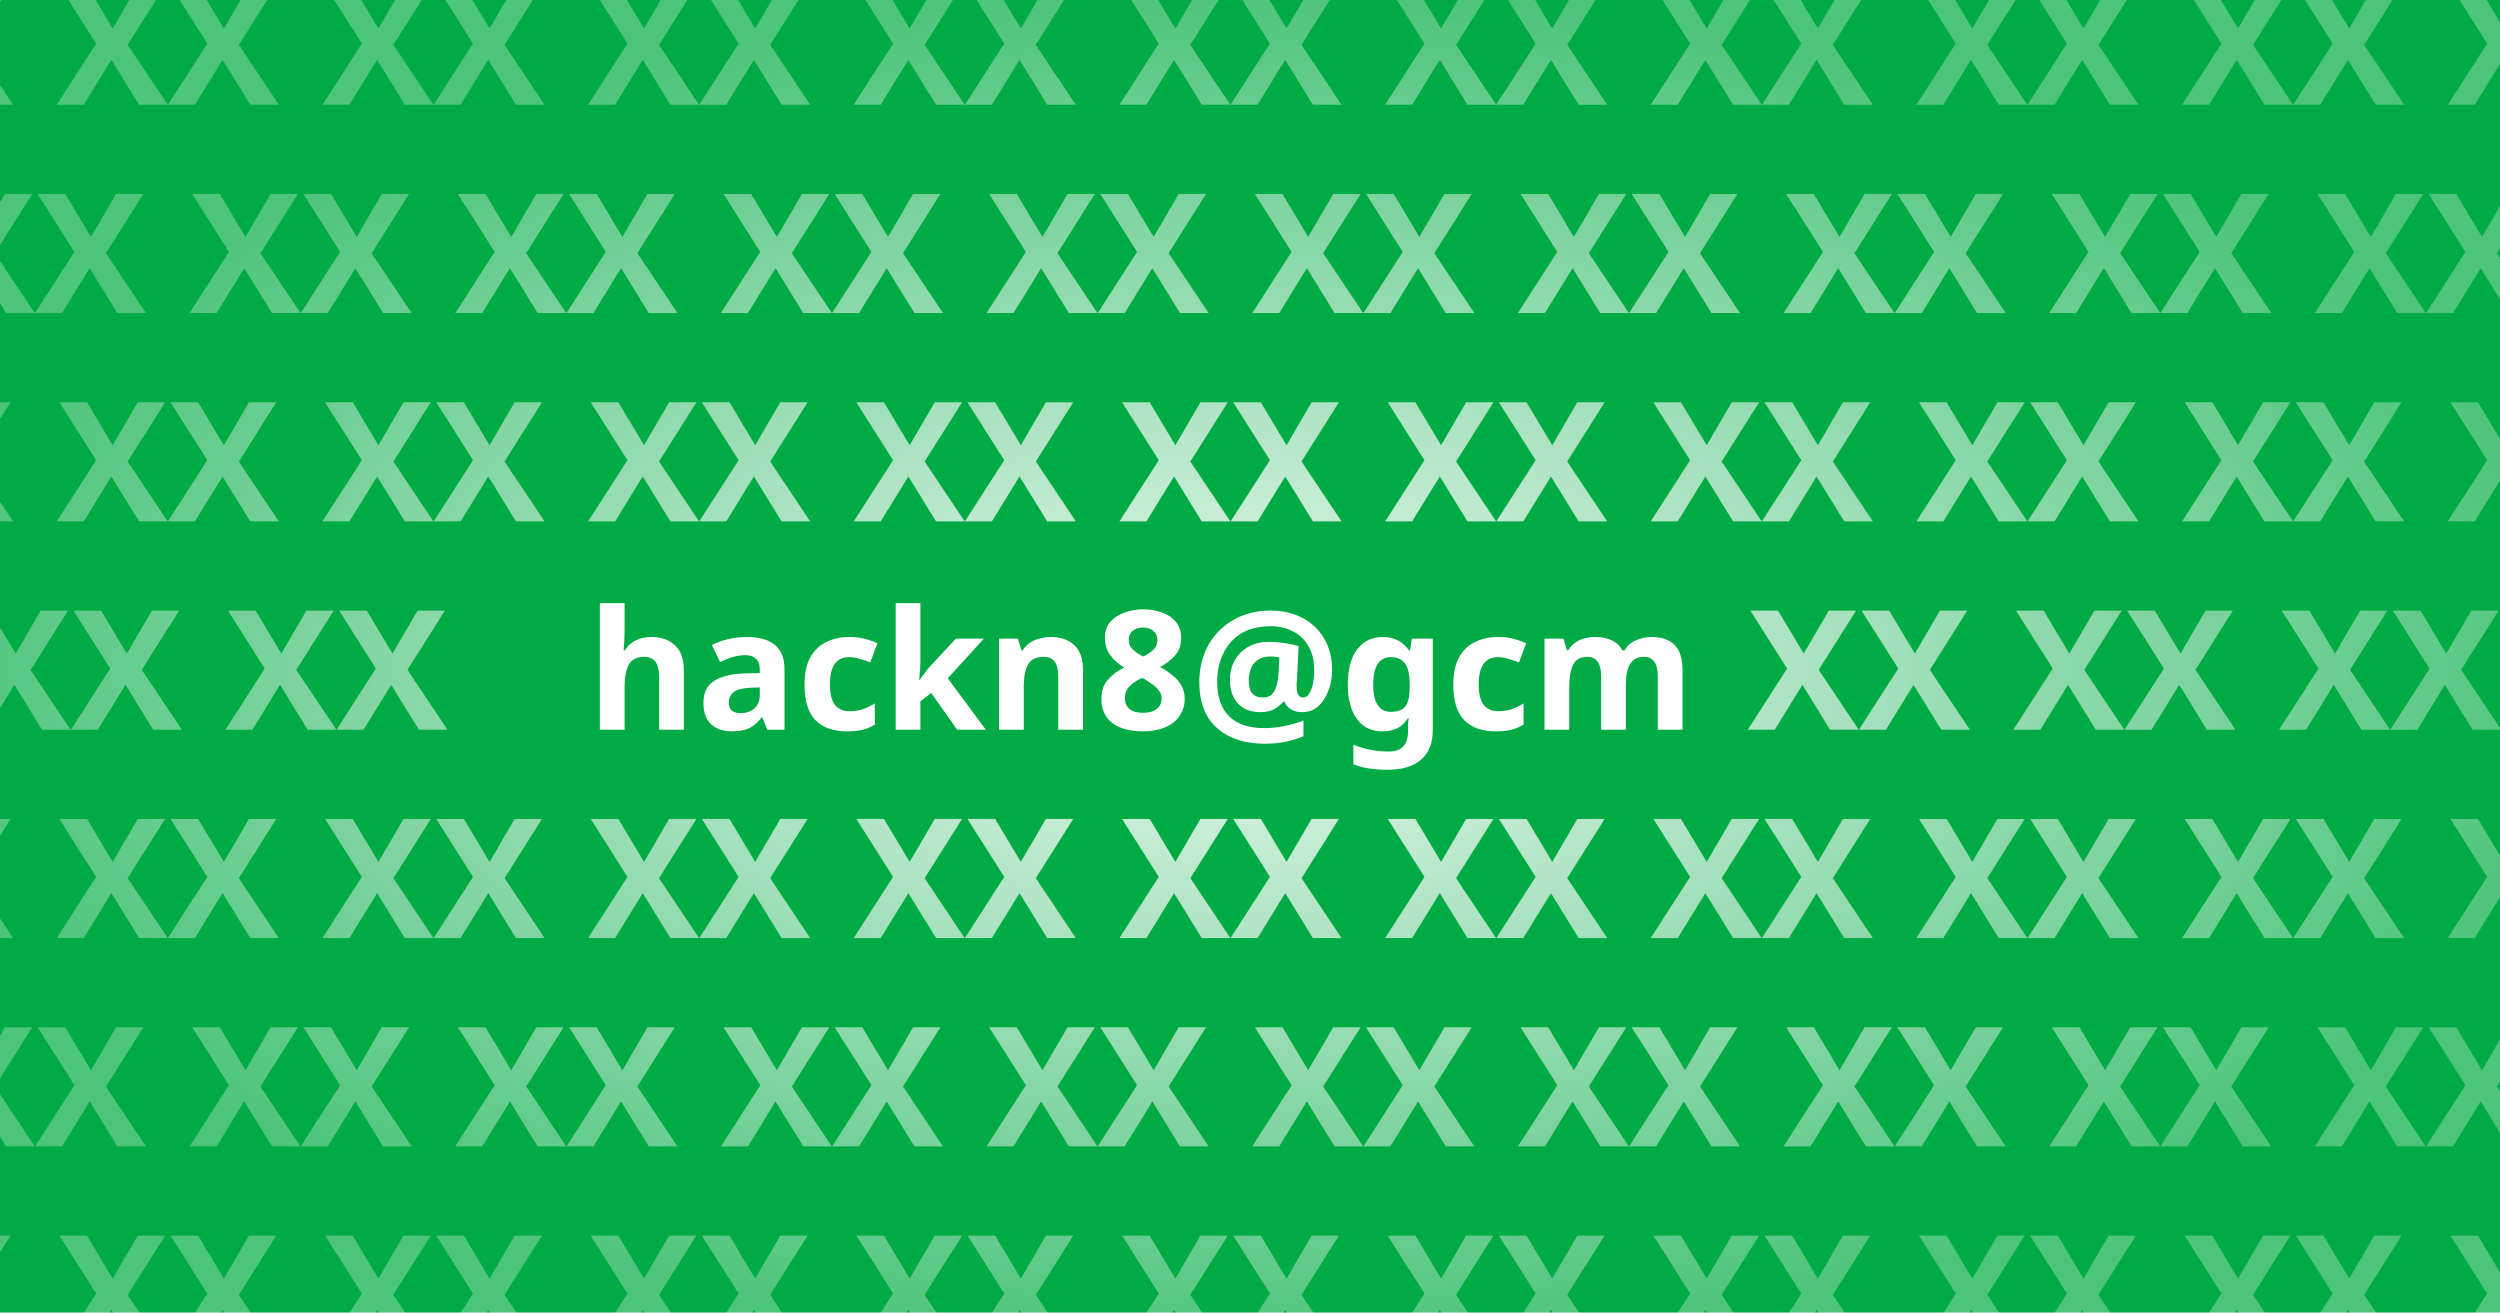
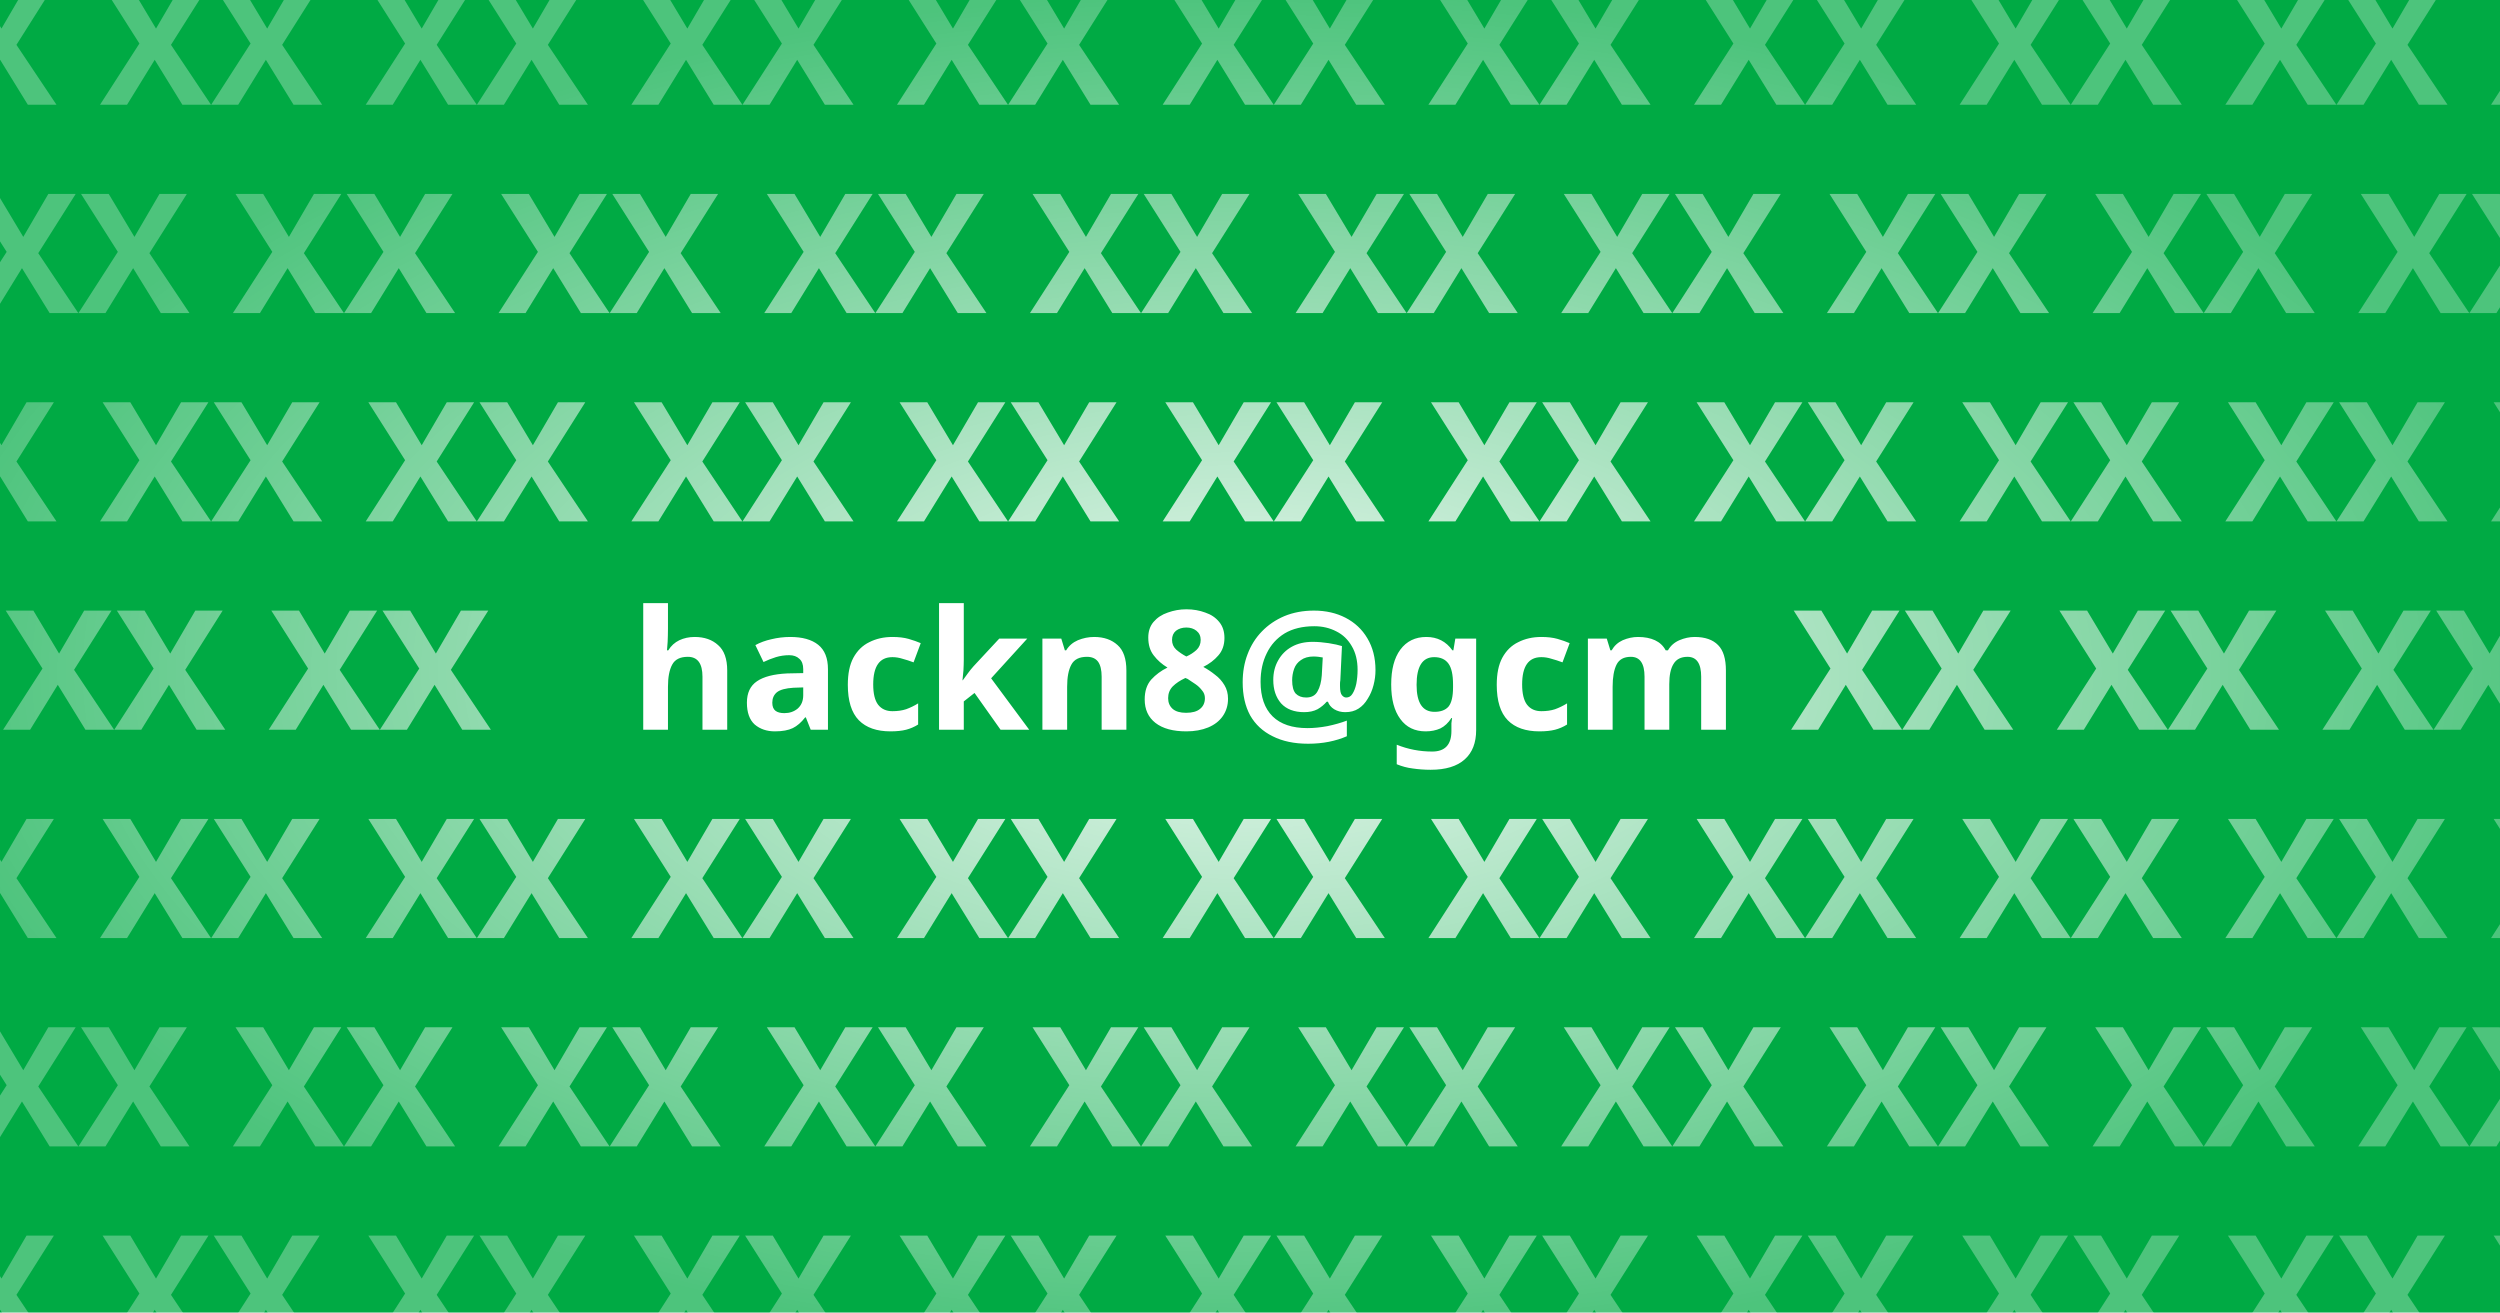
- <svg xmlns="http://www.w3.org/2000/svg" xmlns:xlink="http://www.w3.org/1999/xlink" version="1.1" viewBox="0 0 120 63" id="svg12" width="1200" height="630">
-   <defs id="defs16">
-     <linearGradient id="linearGradient2851">
-       <stop style="stop-color:#ffffff;stop-opacity:0.8;" offset="0.2" id="stop2847" />
-       <stop style="stop-color:#ffffff;stop-opacity:0.3;" offset="1" id="stop2849" />
-     </linearGradient>
-     <radialGradient xlink:href="#linearGradient2851" id="radialGradient2853" cx="60.134" cy="32.256" fx="60.134" fy="32.256" r="64.692" gradientTransform="matrix(1,0,0,0.5065846,0,15.91561)" gradientUnits="userSpaceOnUse" />
+ <svg xmlns="http://www.w3.org/2000/svg" width="1200" height="630" version="1.1" viewBox="0 0 120 63">
+   <defs>
+     <radialGradient id="radialGradient2853" cx="60.134" cy="32.256" r="64.692" gradientTransform="matrix(1 0 0 .50658 0 15.916)" gradientUnits="userSpaceOnUse">
+       <stop stop-color="#fff" stop-opacity=".8" offset=".2" />
+       <stop stop-color="#fff" stop-opacity=".3" offset="1" />
+     </radialGradient>
  </defs>
-   <g id="g10">
-     <rect style="fill:#00aa44;fill-opacity:1;fill-rule:evenodd;stroke:none;stroke-width:1;stroke-linecap:round;stroke-linejoin:round;paint-order:stroke fill markers" id="rect395" width="120" height="63" x="0" y="0" />
-     <g id="g2822" style="fill-opacity:1;fill:url(#radialGradient2853)">
-       <text x="89.206" y="35.028" fill="#ffffff" font-family="sans-serif" font-size="64px" letter-spacing="0px" word-spacing="0px" style="font-size:8px;line-height:1.25;fill-opacity:1;fill:url(#radialGradient2853)" xml:space="preserve" id="text8">
-         <tspan x="59.97" y="35.028" fill="#ffffff" font-family="'Ubuntu Mono'" font-size="48px" font-weight="bold" style="font-style:normal;font-variant:normal;font-weight:bold;font-stretch:normal;font-size:8px;line-height:0px;font-family:Ubuntu;-inkscape-font-specification:'Ubuntu Bold';text-align:center;text-anchor:middle;fill-opacity:1;fill:url(#radialGradient2853)" id="tspan6">XX XX XX                              XX XX XX</tspan>
-       </text>
-       <text x="89.206" y="25.028" fill="#ffffff" font-family="sans-serif" font-size="64px" letter-spacing="0px" word-spacing="0px" style="font-size:8px;line-height:1.25;fill:url(#radialGradient2853);fill-opacity:1" xml:space="preserve" id="text2782">
-         <tspan x="59.97" y="25.028" fill="#ffffff" font-family="'Ubuntu Mono'" font-size="48px" font-weight="bold" style="font-style:normal;font-variant:normal;font-weight:bold;font-stretch:normal;font-size:8px;line-height:0px;font-family:Ubuntu;-inkscape-font-specification:'Ubuntu Bold';text-align:center;text-anchor:middle;fill:url(#radialGradient2853);fill-opacity:1" id="tspan2780">XX XX XX XX XX XX XX XX XX XX XX XX</tspan>
-       </text>
-       <text x="89.206" y="5.028" fill="#ffffff" font-family="sans-serif" font-size="64px" letter-spacing="0px" word-spacing="0px" style="font-size:8px;line-height:1.25;fill-opacity:1;fill:url(#radialGradient2853)" xml:space="preserve" id="text2786">
-         <tspan x="59.97" y="5.028" fill="#ffffff" font-family="'Ubuntu Mono'" font-size="48px" font-weight="bold" style="font-style:normal;font-variant:normal;font-weight:bold;font-stretch:normal;font-size:8px;line-height:0px;font-family:Ubuntu;-inkscape-font-specification:'Ubuntu Bold';text-align:center;text-anchor:middle;fill-opacity:1;fill:url(#radialGradient2853)" id="tspan2784">XX XX XX XX XX XX XX XX XX XX XX XX</tspan>
-       </text>
-       <text x="89.206" y="45.028" fill="#ffffff" font-family="sans-serif" font-size="64px" letter-spacing="0px" word-spacing="0px" style="font-size:8px;line-height:1.25;fill-opacity:1;fill:url(#radialGradient2853)" xml:space="preserve" id="text2790">
-         <tspan x="59.97" y="45.028" fill="#ffffff" font-family="'Ubuntu Mono'" font-size="48px" font-weight="bold" style="font-style:normal;font-variant:normal;font-weight:bold;font-stretch:normal;font-size:8px;line-height:0px;font-family:Ubuntu;-inkscape-font-specification:'Ubuntu Bold';text-align:center;text-anchor:middle;fill-opacity:1;fill:url(#radialGradient2853)" id="tspan2788">XX XX XX XX XX XX XX XX XX XX XX XX</tspan>
-       </text>
-       <text x="89.206" y="65.028" fill="#ffffff" font-family="sans-serif" font-size="64px" letter-spacing="0px" word-spacing="0px" style="font-size:8px;line-height:1.25;fill-opacity:1;fill:url(#radialGradient2853)" xml:space="preserve" id="text2794">
-         <tspan x="59.97" y="65.028" fill="#ffffff" font-family="'Ubuntu Mono'" font-size="48px" font-weight="bold" style="font-style:normal;font-variant:normal;font-weight:bold;font-stretch:normal;font-size:8px;line-height:0px;font-family:Ubuntu;-inkscape-font-specification:'Ubuntu Bold';text-align:center;text-anchor:middle;fill-opacity:1;fill:url(#radialGradient2853)" id="tspan2792">XX XX XX XX XX XX XX XX XX XX XX XX</tspan>
-       </text>
-       <text x="89.206" y="15.028" fill="#ffffff" font-family="sans-serif" font-size="64px" letter-spacing="0px" word-spacing="0px" style="font-size:8px;line-height:1.25;fill-opacity:1;fill:url(#radialGradient2853)" xml:space="preserve" id="text2798">
-         <tspan x="59.97" y="15.028" fill="#ffffff" font-family="'Ubuntu Mono'" font-size="48px" font-weight="bold" style="font-style:normal;font-variant:normal;font-weight:bold;font-stretch:normal;font-size:8px;line-height:0px;font-family:Ubuntu;-inkscape-font-specification:'Ubuntu Bold';text-align:center;text-anchor:middle;fill-opacity:1;fill:url(#radialGradient2853)" id="tspan2796">XX XX XX XX XX XX XX XX XX XX XX</tspan>
-       </text>
-       <text x="89.206" y="55.028" fill="#ffffff" font-family="sans-serif" font-size="64px" letter-spacing="0px" word-spacing="0px" style="font-size:8px;line-height:1.25;fill-opacity:1;fill:url(#radialGradient2853)" xml:space="preserve" id="text2802">
-         <tspan x="59.97" y="55.028" fill="#ffffff" font-family="'Ubuntu Mono'" font-size="48px" font-weight="bold" style="font-style:normal;font-variant:normal;font-weight:bold;font-stretch:normal;font-size:8px;line-height:0px;font-family:Ubuntu;-inkscape-font-specification:'Ubuntu Bold';text-align:center;text-anchor:middle;fill-opacity:1;fill:url(#radialGradient2853)" id="tspan2800">XX XX XX XX XX XX XX XX XX XX XX</tspan>
-       </text>
-     </g>
-     <text x="89.206" y="35.028" fill="#ffffff" font-family="sans-serif" font-size="64px" letter-spacing="0px" word-spacing="0px" style="font-size:8px;line-height:1.25" xml:space="preserve" id="text2806">
-       <tspan x="59.97" y="35.028" fill="#ffffff" font-family="'Ubuntu Mono'" font-size="48px" font-weight="bold" style="font-style:normal;font-variant:normal;font-weight:bold;font-stretch:normal;font-size:8px;line-height:0px;font-family:Ubuntu;-inkscape-font-specification:'Ubuntu Bold';text-align:center;text-anchor:middle" id="tspan2804">hackn8@gcm</tspan>
+   <rect width="120" height="63" fill="#0a4" fill-rule="evenodd" style="paint-order:stroke fill markers" />
+   <g fill="url(#radialGradient2853)" font-family="sans-serif" font-size="8px" letter-spacing="0px" word-spacing="0px">
+     <text x="89.206" y="35.028" style="line-height:1.25" xml:space="preserve">
+       <tspan x="59.97" y="35.028" fill="url(#radialGradient2853)" font-family="Ubuntu" font-size="8px" font-weight="bold" text-align="center" text-anchor="middle" style="line-height:0px">XX XX XX                              XX XX XX</tspan>
+     </text>
+     <text x="89.206" y="25.028" style="line-height:1.25" xml:space="preserve">
+       <tspan x="59.97" y="25.028" fill="url(#radialGradient2853)" font-family="Ubuntu" font-size="8px" font-weight="bold" text-align="center" text-anchor="middle" style="line-height:0px">XX XX XX XX XX XX XX XX XX XX XX XX</tspan>
+     </text>
+     <text x="89.206" y="5.028" style="line-height:1.25" xml:space="preserve">
+       <tspan x="59.97" y="5.028" fill="url(#radialGradient2853)" font-family="Ubuntu" font-size="8px" font-weight="bold" text-align="center" text-anchor="middle" style="line-height:0px">XX XX XX XX XX XX XX XX XX XX XX XX</tspan>
+     </text>
+     <text x="89.206" y="45.028" style="line-height:1.25" xml:space="preserve">
+       <tspan x="59.97" y="45.028" fill="url(#radialGradient2853)" font-family="Ubuntu" font-size="8px" font-weight="bold" text-align="center" text-anchor="middle" style="line-height:0px">XX XX XX XX XX XX XX XX XX XX XX XX</tspan>
+     </text>
+     <text x="89.206" y="65.028" style="line-height:1.25" xml:space="preserve">
+       <tspan x="59.97" y="65.028" fill="url(#radialGradient2853)" font-family="Ubuntu" font-size="8px" font-weight="bold" text-align="center" text-anchor="middle" style="line-height:0px">XX XX XX XX XX XX XX XX XX XX XX XX</tspan>
+     </text>
+     <text x="89.206" y="15.028" style="line-height:1.25" xml:space="preserve">
+       <tspan x="59.97" y="15.028" fill="url(#radialGradient2853)" font-family="Ubuntu" font-size="8px" font-weight="bold" text-align="center" text-anchor="middle" style="line-height:0px">XX XX XX XX XX XX XX XX XX XX XX</tspan>
+     </text>
+     <text x="89.206" y="55.028" style="line-height:1.25" xml:space="preserve">
+       <tspan x="59.97" y="55.028" fill="url(#radialGradient2853)" font-family="Ubuntu" font-size="8px" font-weight="bold" text-align="center" text-anchor="middle" style="line-height:0px">XX XX XX XX XX XX XX XX XX XX XX</tspan>
    </text>
  </g>
+   <text x="89.206" y="35.028" fill="#ffffff" font-family="sans-serif" font-size="8px" letter-spacing="0px" word-spacing="0px" style="line-height:1.25" xml:space="preserve">
+     <tspan x="59.97" y="35.028" fill="#ffffff" font-family="Ubuntu" font-size="8px" font-weight="bold" text-align="center" text-anchor="middle" style="line-height:0px">hackn8@gcm</tspan>
+   </text>
</svg>
